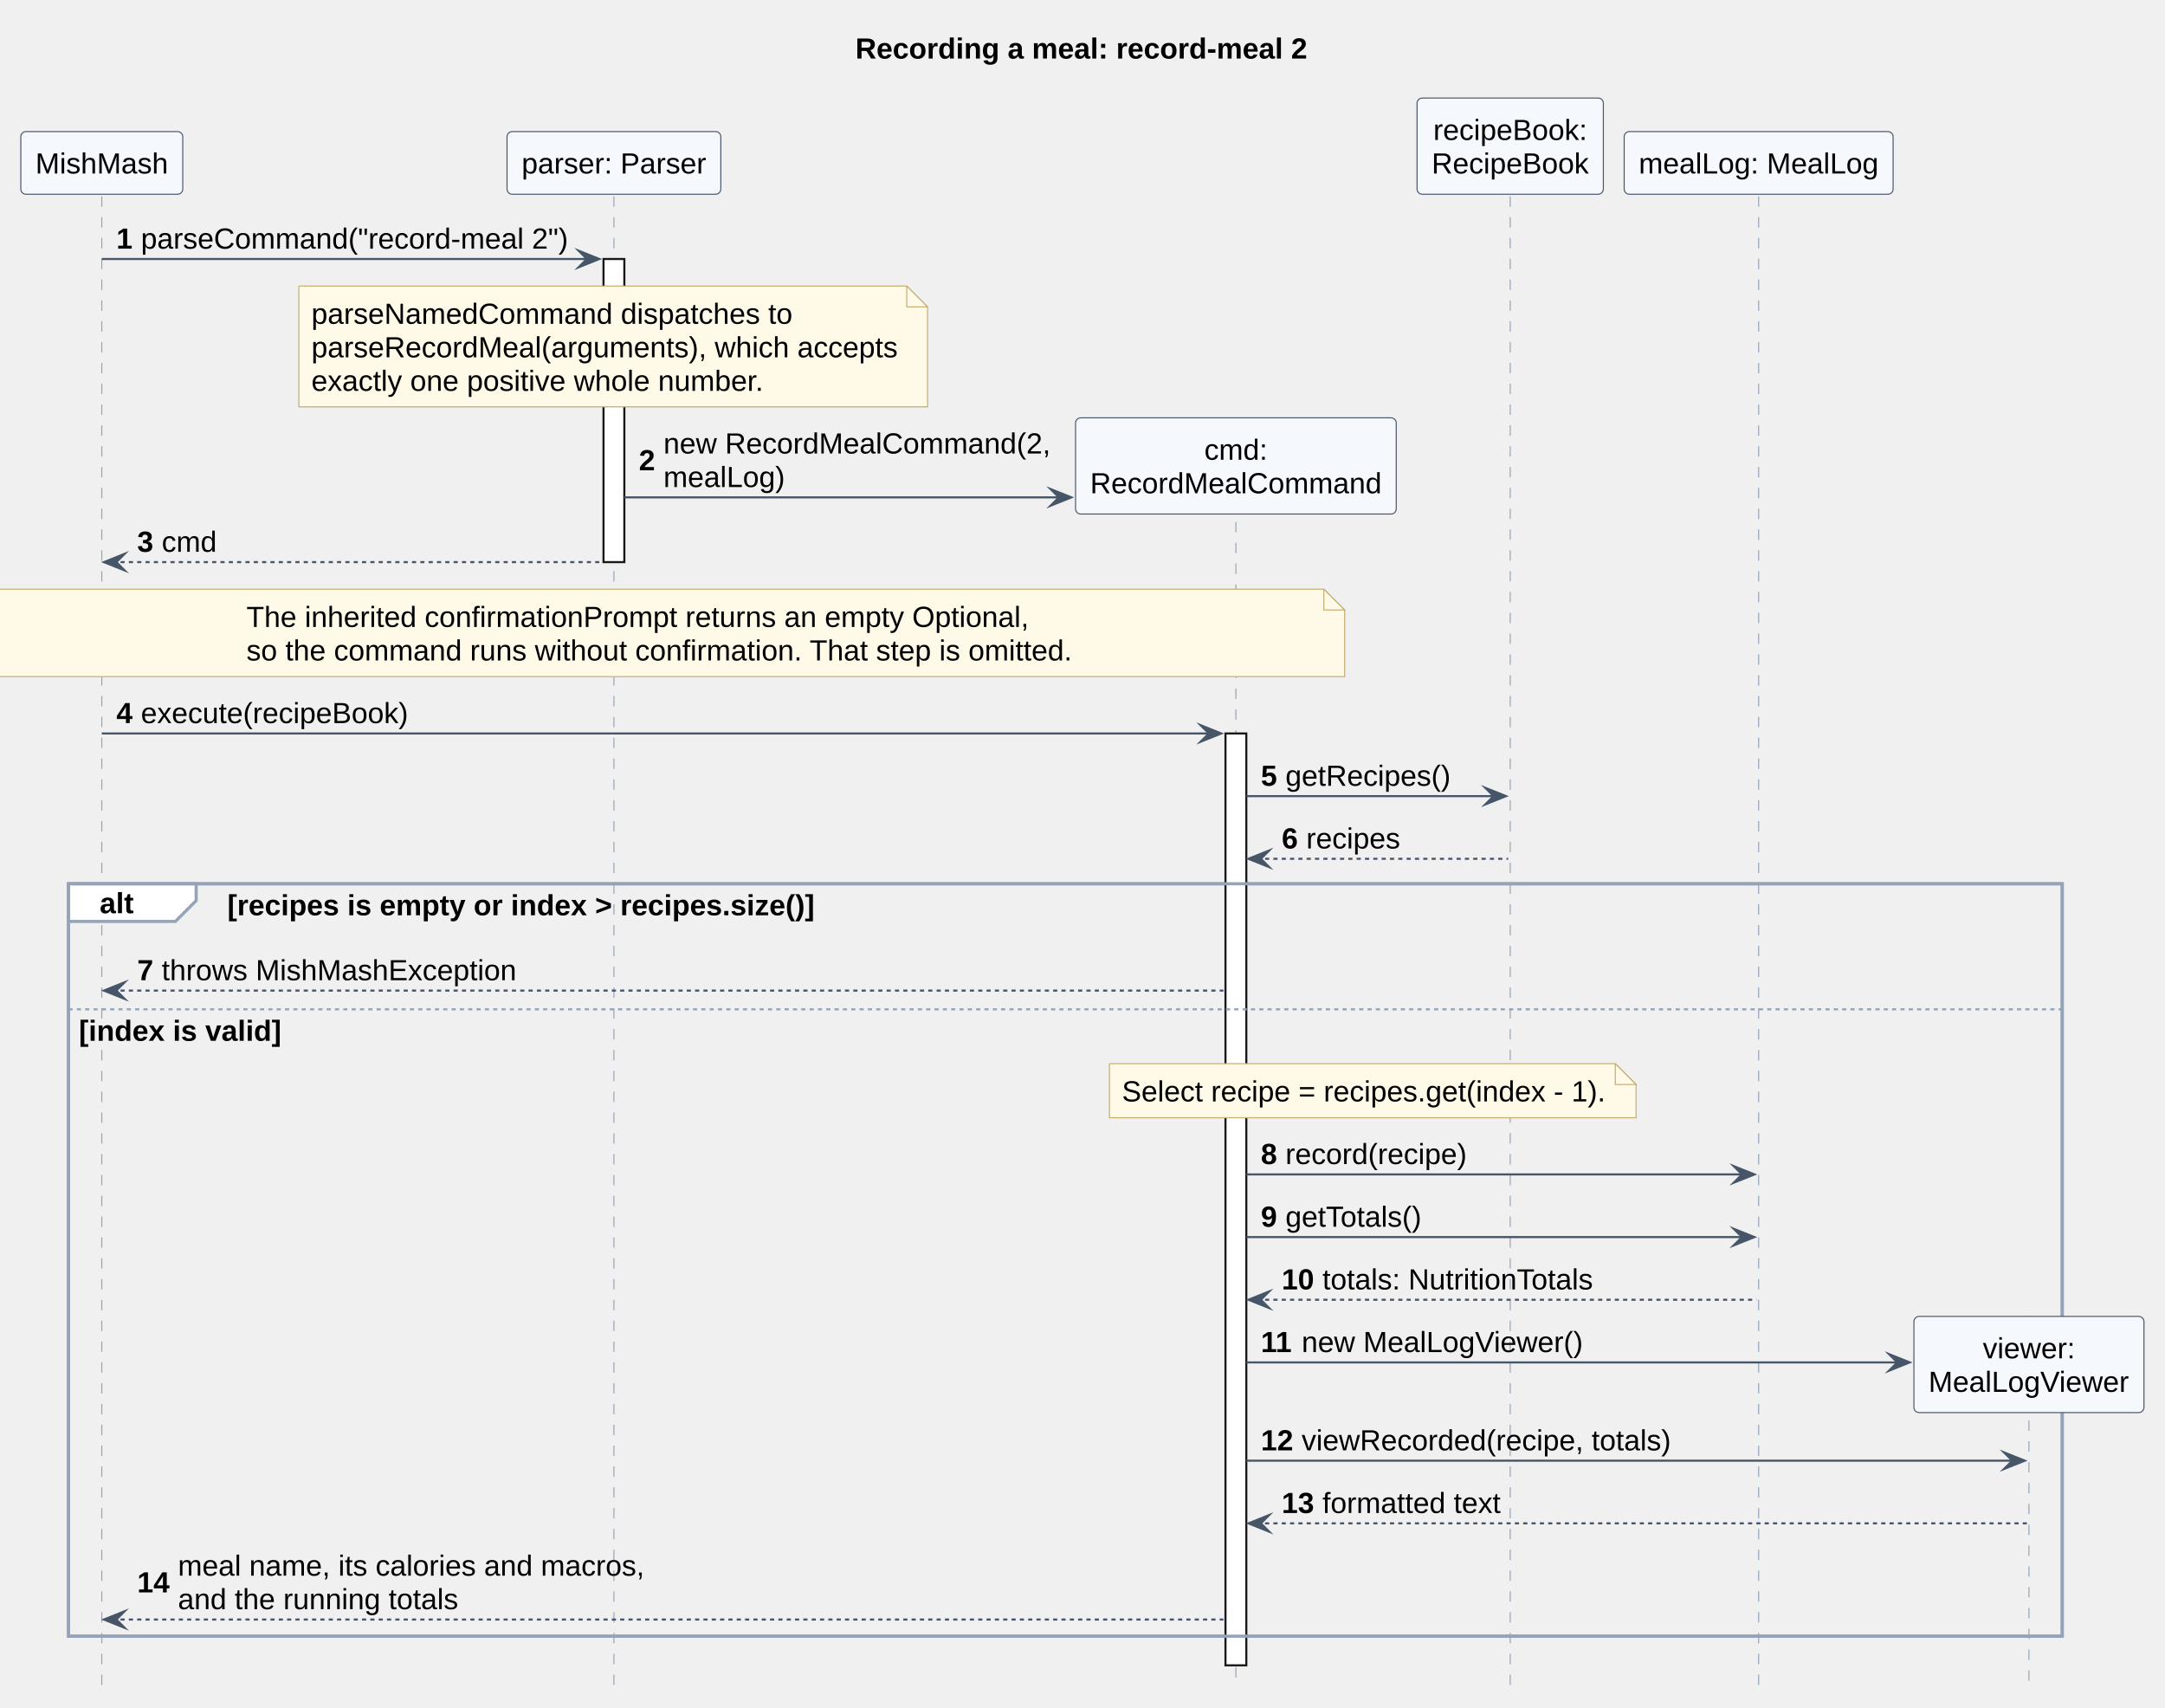
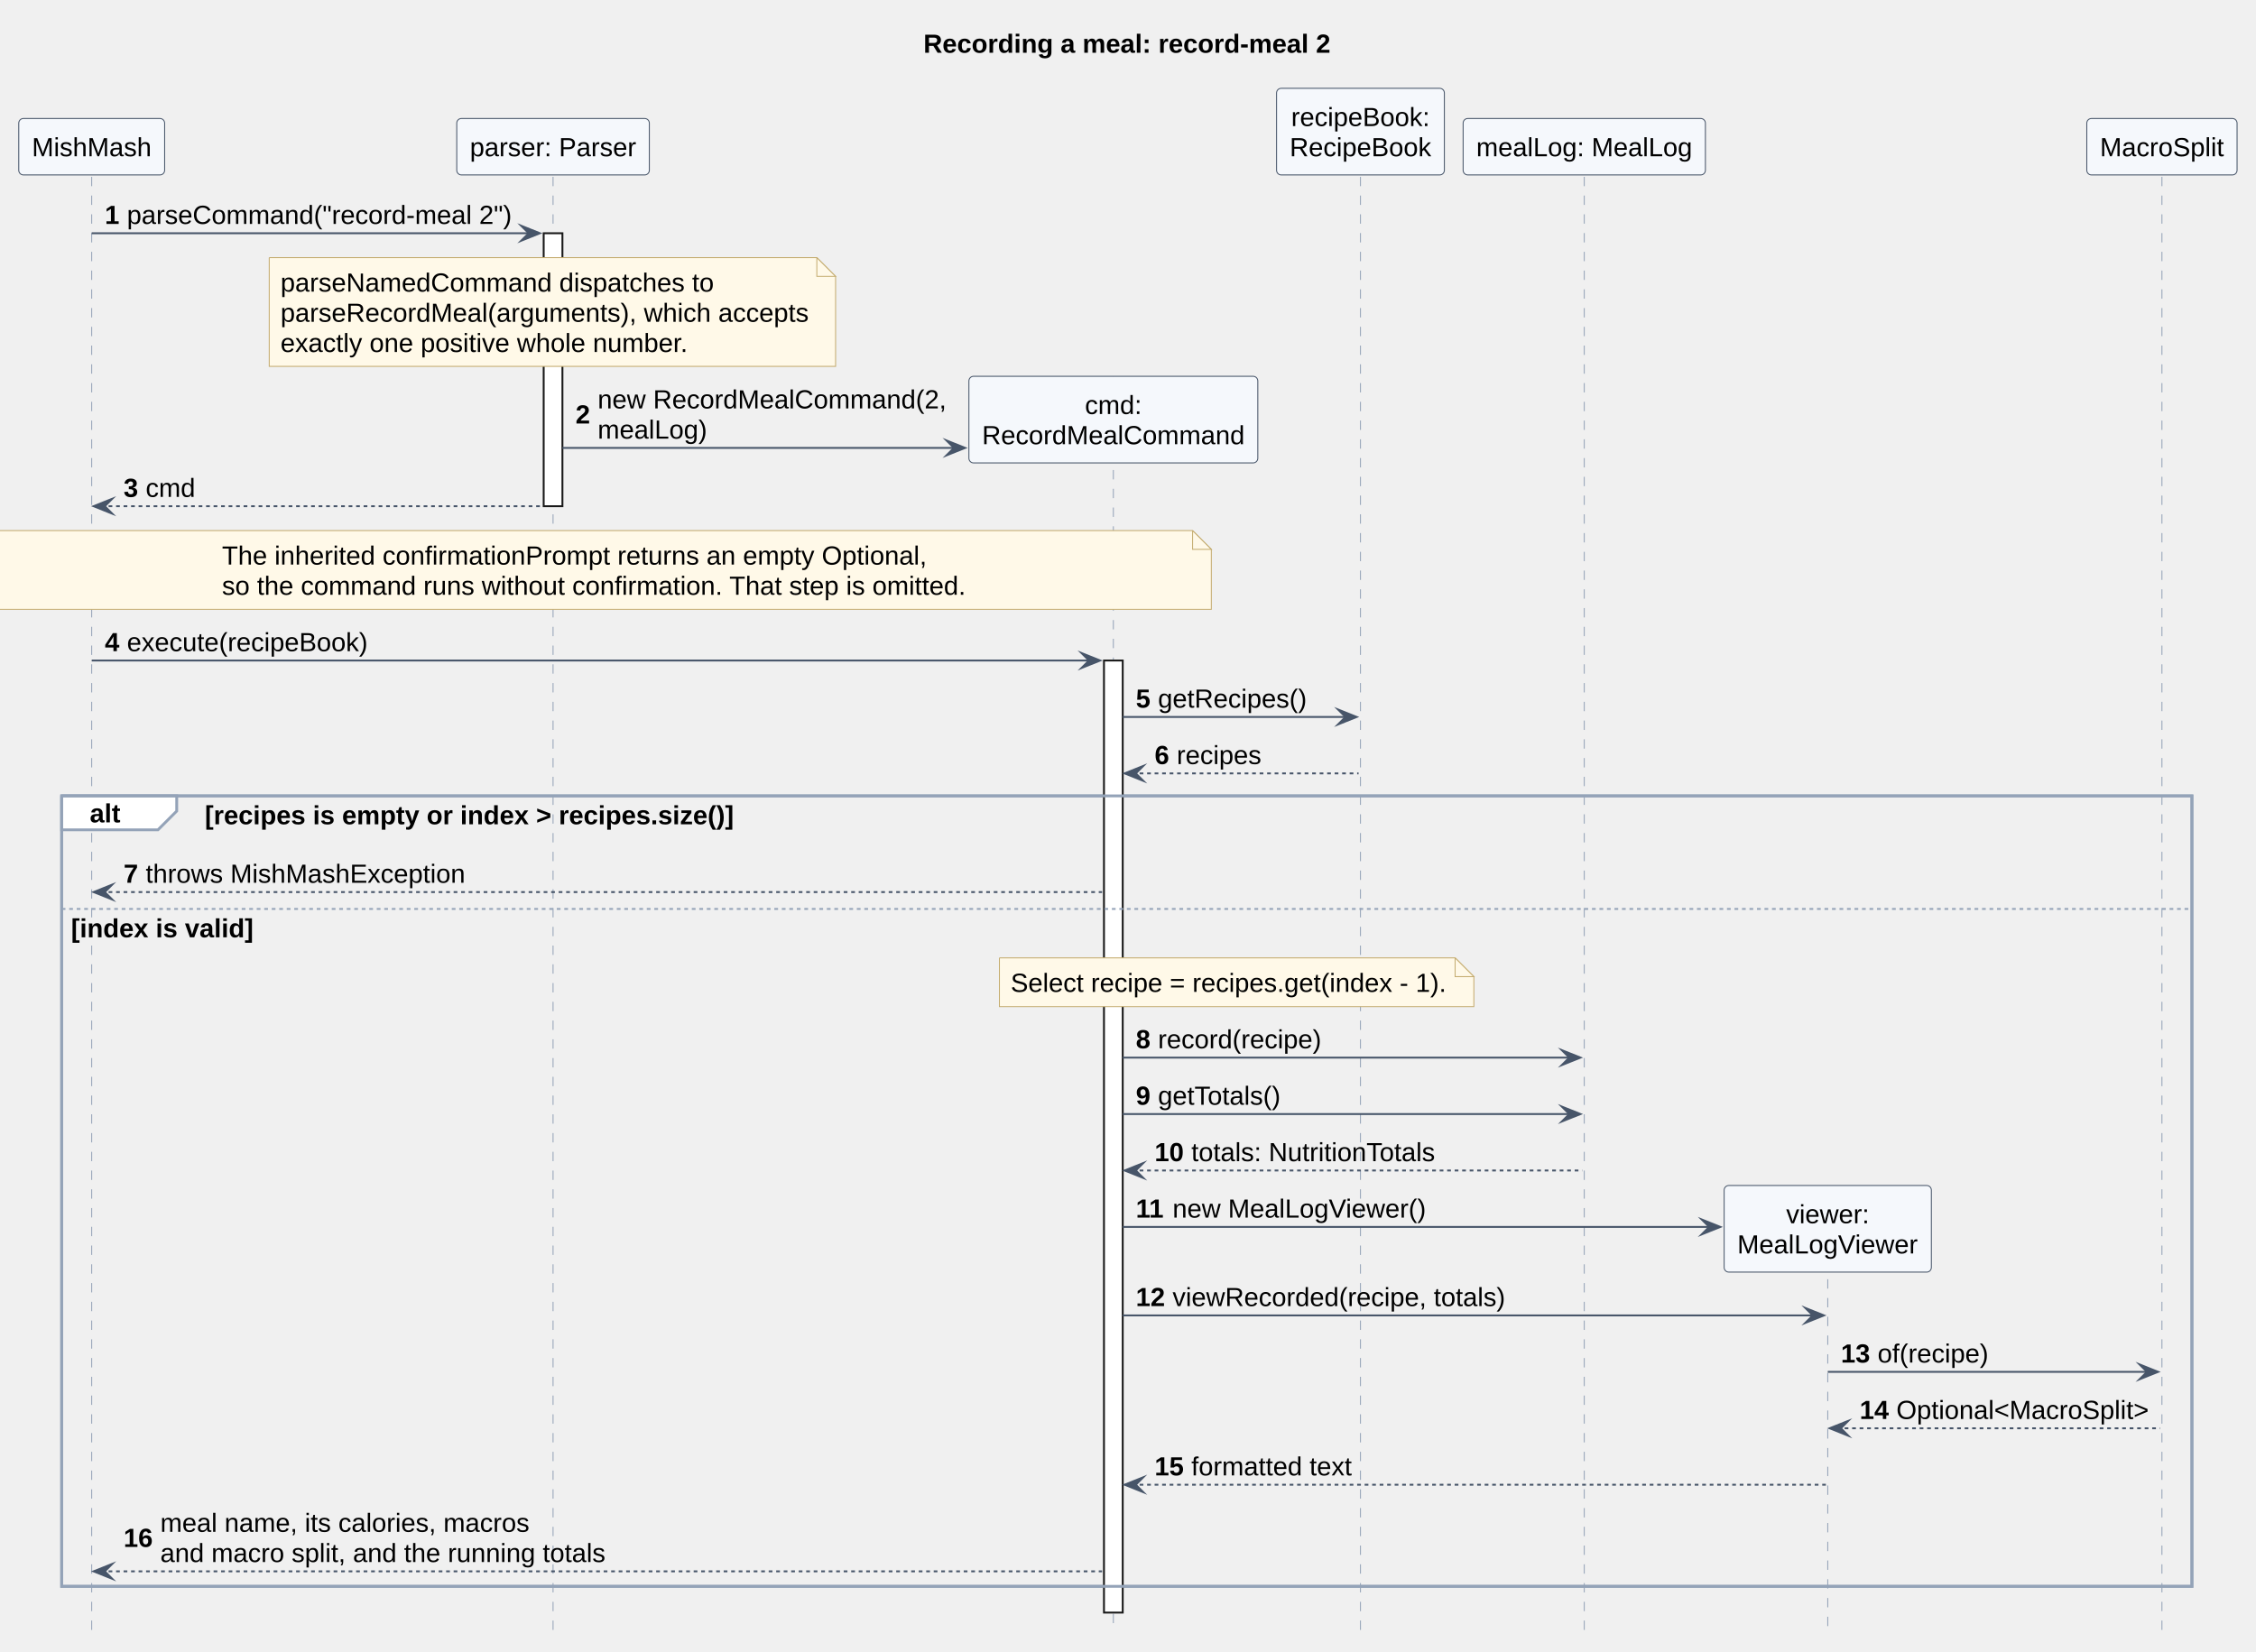
- <svg xmlns="http://www.w3.org/2000/svg" version="1.1" data-diagram-type="SEQUENCE" style="width:1040px;height:820px;background:#FFFFFF;" width="1040px" height="820px" viewBox="0 0 1040 820" zoomAndPan="magnify" preserveAspectRatio="none" contentStyleType="text/css">
+ <svg xmlns="http://www.w3.org/2000/svg" version="1.1" data-diagram-type="SEQUENCE" style="width:1203px;height:881px;background:#FFFFFF;" width="1203px" height="881px" viewBox="0 0 1203 881" zoomAndPan="magnify" preserveAspectRatio="none" contentStyleType="text/css">
  <defs />
  <g font-family="sans-serif" lengthAdjust="spacing">
    <g class="title" data-source-line="2">
-       <text x="410.906" y="28.132" fill="#000" font-size="14" textLength="217.075" font-weight="700" font-family="Arial">Recording a meal: record-meal 2</text>
+       <text x="492.415" y="28.132" fill="#000" font-size="14" textLength="217.075" font-weight="700" font-family="Arial">Recording a meal: record-meal 2</text>
    </g>
-     <rect x="32.896" y="424.479" width="957.743" height="361.381" fill="none" style="stroke:#94A3B8;stroke-width:1.5;" />
+     <rect x="32.896" y="424.479" width="1135.942" height="421.578" fill="none" style="stroke:#94A3B8;stroke-width:1.5;" />
    <g>
-       <rect x="45.396" y="94.296" width="8" height="715.564" fill="#000" fill-opacity="0" />
-       <line x1="48.896" y1="94.296" x2="48.896" y2="809.86" style="stroke:#94A3B8;stroke-width:0.5;stroke-dasharray:5,5;" />
+       <rect x="45.396" y="94.296" width="8" height="775.762" fill="#000" fill-opacity="0" />
+       <line x1="48.896" y1="94.296" x2="48.896" y2="870.058" style="stroke:#94A3B8;stroke-width:0.5;stroke-dasharray:5,5;" />
    </g>
    <g>
-       <rect x="291.411" y="94.296" width="8" height="715.564" fill="#000" fill-opacity="0" />
-       <line x1="294.911" y1="94.296" x2="294.911" y2="809.86" style="stroke:#94A3B8;stroke-width:0.5;stroke-dasharray:5,5;" />
+       <rect x="291.411" y="94.296" width="8" height="775.762" fill="#000" fill-opacity="0" />
+       <line x1="294.911" y1="94.296" x2="294.911" y2="870.058" style="stroke:#94A3B8;stroke-width:0.5;stroke-dasharray:5,5;" />
    </g>
    <g>
      <rect x="289.911" y="124.395" width="10" height="145.592" fill="#FFF" style="stroke:#181818;stroke-width:1;" />
    </g>
    <g>
-       <rect x="590.189" y="200.69" width="8" height="609.17" fill="#000" fill-opacity="0" />
-       <line x1="593.689" y1="200.69" x2="593.689" y2="809.86" style="stroke:#94A3B8;stroke-width:0.5;stroke-dasharray:5,5;" />
+       <rect x="590.189" y="200.69" width="8" height="669.367" fill="#000" fill-opacity="0" />
+       <line x1="593.689" y1="200.69" x2="593.689" y2="870.058" style="stroke:#94A3B8;stroke-width:0.5;stroke-dasharray:5,5;" />
    </g>
    <g>
-       <rect x="588.689" y="352.282" width="10" height="447.578" fill="#FFF" style="stroke:#181818;stroke-width:1;" />
+       <rect x="588.689" y="352.282" width="10" height="507.775" fill="#FFF" style="stroke:#181818;stroke-width:1;" />
    </g>
    <g>
-       <rect x="721.961" y="94.296" width="8" height="715.564" fill="#000" fill-opacity="0" />
-       <line x1="725.461" y1="94.296" x2="725.461" y2="809.86" style="stroke:#94A3B8;stroke-width:0.5;stroke-dasharray:5,5;" />
+       <rect x="721.961" y="94.296" width="8" height="775.762" fill="#000" fill-opacity="0" />
+       <line x1="725.461" y1="94.296" x2="725.461" y2="870.058" style="stroke:#94A3B8;stroke-width:0.5;stroke-dasharray:5,5;" />
    </g>
    <g>
-       <rect x="841.299" y="94.296" width="8" height="715.564" fill="#000" fill-opacity="0" />
-       <line x1="844.799" y1="94.296" x2="844.799" y2="809.86" style="stroke:#94A3B8;stroke-width:0.5;stroke-dasharray:5,5;" />
+       <rect x="841.299" y="94.296" width="8" height="775.762" fill="#000" fill-opacity="0" />
+       <line x1="844.799" y1="94.296" x2="844.799" y2="870.058" style="stroke:#94A3B8;stroke-width:0.5;stroke-dasharray:5,5;" />
    </g>
    <g>
-       <rect x="971.14" y="632.269" width="8" height="177.592" fill="#000" fill-opacity="0" />
-       <line x1="974.64" y1="632.269" x2="974.64" y2="809.86" style="stroke:#94A3B8;stroke-width:0.5;stroke-dasharray:5,5;" />
+       <rect x="971.14" y="632.269" width="8" height="237.789" fill="#000" fill-opacity="0" />
+       <line x1="974.64" y1="632.269" x2="974.64" y2="870.058" style="stroke:#94A3B8;stroke-width:0.5;stroke-dasharray:5,5;" />
+     </g>
+     <g>
+       <rect x="1149.339" y="94.296" width="8" height="775.762" fill="#000" fill-opacity="0" />
+       <line x1="1152.839" y1="94.296" x2="1152.839" y2="870.058" style="stroke:#94A3B8;stroke-width:0.5;stroke-dasharray:5,5;" />
    </g>
    <rect x="10" y="63.197" width="77.793" height="30.099" fill="#F5F8FC" style="stroke:#475569;stroke-width:0.5;" rx="2.5" ry="2.5" />
    <text x="17" y="83.329" fill="#000" font-size="14" textLength="63.793" font-family="Arial">MishMash</text>
    <rect x="243.563" y="63.197" width="102.696" height="30.099" fill="#F5F8FC" style="stroke:#475569;stroke-width:0.5;" rx="2.5" ry="2.5" />
    <text x="250.563" y="83.329" fill="#000" font-size="14" textLength="88.696" font-family="Arial">parser: Parser</text>
    <rect x="680.717" y="47.099" width="89.489" height="46.197" fill="#F5F8FC" style="stroke:#475569;stroke-width:0.5;" rx="2.5" ry="2.5" />
    <text x="688.496" y="67.23" fill="#000" font-size="14" textLength="73.931" font-family="Arial">recipeBook:</text>
    <text x="687.717" y="83.329" fill="#000" font-size="14" textLength="75.489" font-family="Arial">RecipeBook</text>
    <rect x="780.206" y="63.197" width="129.186" height="30.099" fill="#F5F8FC" style="stroke:#475569;stroke-width:0.5;" rx="2.5" ry="2.5" />
    <text x="787.206" y="83.329" fill="#000" font-size="14" textLength="115.186" font-family="Arial">mealLog: MealLog</text>
+     <rect x="1112.773" y="63.197" width="80.131" height="30.099" fill="#F5F8FC" style="stroke:#475569;stroke-width:0.5;" rx="2.5" ry="2.5" />
+     <text x="1119.773" y="83.329" fill="#000" font-size="14" textLength="66.131" font-family="Arial">MacroSplit</text>
    <polygon points="277.911,120.395,287.911,124.395,277.911,128.395,281.911,124.395" fill="#475569" style="stroke:#475569;stroke-width:1;stroke-linejoin:miter;stroke-miterlimit:10;" />
    <line x1="48.896" y1="124.395" x2="283.911" y2="124.395" style="stroke:#475569;stroke-width:1;" />
    <text x="55.896" y="119.428" fill="#000" font-size="14" font-weight="700" font-family="Arial">1</text>
    <text x="67.683" y="119.428" fill="#000" font-size="14" textLength="183.921" font-family="Arial">parseCommand("record-meal</text>
    <text x="251.604" y="119.428" fill="#000" font-size="14" font-family="Arial"> </text>
    <text x="255.493" y="119.428" fill="#000" font-size="14" textLength="17.418" font-family="Arial">2")</text>
    <path d="M143.574,137.395 L143.574,195.395 L445.574,195.395 L445.574,147.395 L435.574,137.395 L143.574,137.395" style="stroke:#C4AC70;stroke-width:0.5;" fill="#FFF9E8" />
    <path d="M435.574,137.395 L435.574,147.395 L445.574,147.395 L435.574,137.395" style="stroke:#C4AC70;stroke-width:0.5;" fill="#FFF9E8" />
    <text x="149.574" y="155.526" fill="#000" font-size="14" textLength="231.116" font-family="Arial">parseNamedCommand dispatches to</text>
    <text x="149.574" y="171.625" fill="#000" font-size="14" textLength="281.675" font-family="Arial">parseRecordMeal(arguments), which accepts</text>
    <text x="149.574" y="187.724" fill="#000" font-size="14" textLength="217.896" font-family="Arial">exactly one positive whole number.</text>
    <rect x="516.662" y="200.69" width="154.055" height="46.197" fill="#F5F8FC" style="stroke:#475569;stroke-width:0.5;" rx="2.5" ry="2.5" />
    <text x="578.521" y="220.822" fill="#000" font-size="14" textLength="30.338" font-family="Arial">cmd:</text>
    <text x="523.662" y="236.921" fill="#000" font-size="14" textLength="140.055" font-family="Arial">RecordMealCommand</text>
    <polygon points="504.662,234.888,514.662,238.888,504.662,242.888,508.662,238.888" fill="#475569" style="stroke:#475569;stroke-width:1;stroke-linejoin:miter;stroke-miterlimit:10;" />
    <line x1="299.911" y1="238.888" x2="510.662" y2="238.888" style="stroke:#475569;stroke-width:1;" />
    <text x="306.911" y="225.872" fill="#000" font-size="14" font-weight="700" font-family="Arial">2</text>
    <text x="318.697" y="217.822" fill="#000" font-size="14" textLength="25.683" font-family="Arial">new</text>
    <text x="344.38" y="217.822" fill="#000" font-size="14" font-family="Arial"> </text>
    <text x="348.27" y="217.822" fill="#000" font-size="14" textLength="156.393" font-family="Arial">RecordMealCommand(2,</text>
    <text x="318.697" y="233.921" fill="#000" font-size="14" textLength="58.365" font-family="Arial">mealLog)</text>
    <polygon points="59.896,265.986,49.896,269.986,59.896,273.986,55.896,269.986" fill="#475569" style="stroke:#475569;stroke-width:1;stroke-linejoin:miter;stroke-miterlimit:10;" />
    <line x1="53.896" y1="269.986" x2="288.911" y2="269.986" style="stroke:#475569;stroke-width:1;stroke-dasharray:2,2;" />
    <text x="65.896" y="265.02" fill="#000" font-size="14" font-weight="700" font-family="Arial">3</text>
    <text x="77.683" y="265.02" fill="#000" font-size="14" textLength="26.448" font-family="Arial">cmd</text>
    <path d="M-4.065,282.986 L-4.065,324.986 L645.935,324.986 L645.935,292.986 L635.935,282.986 L-4.065,282.986" style="stroke:#C4AC70;stroke-width:0.5;" fill="#FFF9E8" />
    <path d="M635.935,282.986 L635.935,292.986 L645.935,292.986 L635.935,282.986" style="stroke:#C4AC70;stroke-width:0.5;" fill="#FFF9E8" />
    <text x="118.37" y="301.118" fill="#000" font-size="14" textLength="375.847" font-family="Arial">The inherited confirmationPrompt returns an empty Optional,</text>
    <text x="118.37" y="317.217" fill="#000" font-size="14" textLength="396.847" font-family="Arial">so the command runs without confirmation. That step is omitted.</text>
    <polygon points="576.689,348.282,586.689,352.282,576.689,356.282,580.689,352.282" fill="#475569" style="stroke:#475569;stroke-width:1;stroke-linejoin:miter;stroke-miterlimit:10;" />
    <line x1="48.896" y1="352.282" x2="582.689" y2="352.282" style="stroke:#475569;stroke-width:1;" />
    <text x="55.896" y="347.315" fill="#000" font-size="14" font-weight="700" font-family="Arial">4</text>
    <text x="67.683" y="347.315" fill="#000" font-size="14" textLength="128.399" font-family="Arial">execute(recipeBook)</text>
    <polygon points="713.461,378.381,723.461,382.381,713.461,386.381,717.461,382.381" fill="#475569" style="stroke:#475569;stroke-width:1;stroke-linejoin:miter;stroke-miterlimit:10;" />
    <line x1="598.689" y1="382.381" x2="719.461" y2="382.381" style="stroke:#475569;stroke-width:1;" />
    <text x="605.689" y="377.414" fill="#000" font-size="14" font-weight="700" font-family="Arial">5</text>
    <text x="617.476" y="377.414" fill="#000" font-size="14" textLength="79.365" font-family="Arial">getRecipes()</text>
    <polygon points="609.689,408.479,599.689,412.479,609.689,416.479,605.689,412.479" fill="#475569" style="stroke:#475569;stroke-width:1;stroke-linejoin:miter;stroke-miterlimit:10;" />
    <line x1="603.689" y1="412.479" x2="724.461" y2="412.479" style="stroke:#475569;stroke-width:1;stroke-dasharray:2,2;" />
    <text x="615.689" y="407.513" fill="#000" font-size="14" font-weight="700" font-family="Arial">6</text>
    <text x="627.476" y="407.513" fill="#000" font-size="14" textLength="45.131" font-family="Arial">recipes</text>
    <path d="M32.896,424.479 L94.234,424.479 L94.234,432.578 L84.234,442.578 L32.896,442.578 L32.896,424.479" style="stroke:#94A3B8;stroke-width:1.5;" fill="#FFF" />
-     <rect x="32.896" y="424.479" width="957.743" height="361.381" fill="none" style="stroke:#94A3B8;stroke-width:1.5;" />
+     <rect x="32.896" y="424.479" width="1135.942" height="421.578" fill="none" style="stroke:#94A3B8;stroke-width:1.5;" />
    <text x="47.896" y="438.611" fill="#000" font-size="14" textLength="16.338" font-weight="700" font-family="Arial">alt</text>
    <text x="109.234" y="439.611" fill="#000" font-size="14" textLength="282.058" font-weight="700" font-family="Arial">[recipes is empty or index &gt; recipes.size()]</text>
    <polygon points="59.896,471.775,49.896,475.775,59.896,479.775,55.896,475.775" fill="#475569" style="stroke:#475569;stroke-width:1;stroke-linejoin:miter;stroke-miterlimit:10;" />
    <line x1="53.896" y1="475.775" x2="587.689" y2="475.775" style="stroke:#475569;stroke-width:1;stroke-dasharray:2,2;" />
    <text x="65.896" y="470.809" fill="#000" font-size="14" font-weight="700" font-family="Arial">7</text>
    <text x="77.683" y="470.809" fill="#000" font-size="14" textLength="41.234" font-family="Arial">throws</text>
    <text x="118.917" y="470.809" fill="#000" font-size="14" font-family="Arial"> </text>
    <text x="122.807" y="470.809" fill="#000" font-size="14" textLength="125.275" font-family="Arial">MishMashException</text>
-     <line x1="32.896" y1="484.775" x2="990.64" y2="484.775" style="stroke:#94A3B8;stroke-width:1;stroke-dasharray:2,2;" />
+     <line x1="32.896" y1="484.775" x2="1168.839" y2="484.775" style="stroke:#94A3B8;stroke-width:1;stroke-dasharray:2,2;" />
    <text x="37.896" y="499.907" fill="#000" font-size="14" textLength="97.248" font-weight="700" font-family="Arial">[index is valid]</text>
    <path d="M532.936,510.874 L532.936,536.874 L785.936,536.874 L785.936,520.874 L775.936,510.874 L532.936,510.874" style="stroke:#C4AC70;stroke-width:0.5;" fill="#FFF9E8" />
    <path d="M775.936,510.874 L775.936,520.874 L785.936,520.874 L775.936,510.874" style="stroke:#C4AC70;stroke-width:0.5;" fill="#FFF9E8" />
    <text x="538.936" y="529.006" fill="#000" font-size="14" textLength="232.278" font-family="Arial">Select recipe = recipes.get(index - 1).</text>
    <polygon points="832.799,560.071,842.799,564.071,832.799,568.071,836.799,564.071" fill="#475569" style="stroke:#475569;stroke-width:1;stroke-linejoin:miter;stroke-miterlimit:10;" />
    <line x1="598.689" y1="564.071" x2="838.799" y2="564.071" style="stroke:#475569;stroke-width:1;" />
    <text x="605.689" y="559.104" fill="#000" font-size="14" font-weight="700" font-family="Arial">8</text>
    <text x="617.476" y="559.104" fill="#000" font-size="14" textLength="87.138" font-family="Arial">record(recipe)</text>
    <polygon points="832.799,590.17,842.799,594.17,832.799,598.17,836.799,594.17" fill="#475569" style="stroke:#475569;stroke-width:1;stroke-linejoin:miter;stroke-miterlimit:10;" />
    <line x1="598.689" y1="594.17" x2="838.799" y2="594.17" style="stroke:#475569;stroke-width:1;" />
    <text x="605.689" y="589.203" fill="#000" font-size="14" font-weight="700" font-family="Arial">9</text>
    <text x="617.476" y="589.203" fill="#000" font-size="14" textLength="66.91" font-family="Arial">getTotals()</text>
    <polygon points="609.689,620.269,599.689,624.269,609.689,628.269,605.689,624.269" fill="#475569" style="stroke:#475569;stroke-width:1;stroke-linejoin:miter;stroke-miterlimit:10;" />
    <line x1="603.689" y1="624.269" x2="843.799" y2="624.269" style="stroke:#475569;stroke-width:1;stroke-dasharray:2,2;" />
    <text x="615.689" y="619.302" fill="#000" font-size="14" textLength="15.572" font-weight="700" font-family="Arial">10</text>
    <text x="635.262" y="619.302" fill="#000" font-size="14" textLength="37.352" font-family="Arial">totals:</text>
    <text x="672.613" y="619.302" fill="#000" font-size="14" font-family="Arial"> </text>
    <text x="676.503" y="619.302" fill="#000" font-size="14" textLength="90.255" font-family="Arial">NutritionTotals</text>
    <rect x="919.392" y="632.269" width="110.496" height="46.197" fill="#F5F8FC" style="stroke:#475569;stroke-width:0.5;" rx="2.5" ry="2.5" />
    <text x="952.467" y="652.4" fill="#000" font-size="14" textLength="44.345" font-family="Arial">viewer:</text>
    <text x="926.392" y="668.499" fill="#000" font-size="14" textLength="96.496" font-family="Arial">MealLogViewer</text>
    <polygon points="907.392,650.367,917.392,654.367,907.392,658.367,911.392,654.367" fill="#475569" style="stroke:#475569;stroke-width:1;stroke-linejoin:miter;stroke-miterlimit:10;" />
    <line x1="598.689" y1="654.367" x2="913.392" y2="654.367" style="stroke:#475569;stroke-width:1;" />
    <text x="605.689" y="649.4" fill="#000" font-size="14" textLength="15.572" font-weight="700" font-family="Arial">11</text>
    <text x="625.262" y="649.4" fill="#000" font-size="14" textLength="25.683" font-family="Arial">new</text>
    <text x="650.944" y="649.4" fill="#000" font-size="14" font-family="Arial"> </text>
    <text x="654.834" y="649.4" fill="#000" font-size="14" textLength="105.82" font-family="Arial">MealLogViewer()</text>
    <polygon points="962.64,697.564,972.64,701.564,962.64,705.564,966.64,701.564" fill="#475569" style="stroke:#475569;stroke-width:1;stroke-linejoin:miter;stroke-miterlimit:10;" />
    <line x1="598.689" y1="701.564" x2="968.64" y2="701.564" style="stroke:#475569;stroke-width:1;" />
    <text x="605.689" y="696.598" fill="#000" font-size="14" textLength="15.572" font-weight="700" font-family="Arial">12</text>
    <text x="625.262" y="696.598" fill="#000" font-size="14" textLength="135.393" font-family="Arial">viewRecorded(recipe,</text>
    <text x="760.654" y="696.598" fill="#000" font-size="14" font-family="Arial"> </text>
    <text x="764.544" y="696.598" fill="#000" font-size="14" textLength="38.124" font-family="Arial">totals)</text>
-     <polygon points="609.689,727.663,599.689,731.663,609.689,735.663,605.689,731.663" fill="#475569" style="stroke:#475569;stroke-width:1;stroke-linejoin:miter;stroke-miterlimit:10;" />
-     <line x1="603.689" y1="731.663" x2="973.64" y2="731.663" style="stroke:#475569;stroke-width:1;stroke-dasharray:2,2;" />
-     <text x="615.689" y="726.696" fill="#000" font-size="14" textLength="15.572" font-weight="700" font-family="Arial">13</text>
-     <text x="635.262" y="726.696" fill="#000" font-size="14" textLength="59.138" font-family="Arial">formatted</text>
-     <text x="694.399" y="726.696" fill="#000" font-size="14" font-family="Arial"> </text>
-     <text x="698.289" y="726.696" fill="#000" font-size="14" textLength="22.565" font-family="Arial">text</text>
-     <polygon points="59.896,773.86,49.896,777.86,59.896,781.86,55.896,777.86" fill="#475569" style="stroke:#475569;stroke-width:1;stroke-linejoin:miter;stroke-miterlimit:10;" />
-     <line x1="53.896" y1="777.86" x2="587.689" y2="777.86" style="stroke:#475569;stroke-width:1;stroke-dasharray:2,2;" />
-     <text x="65.896" y="764.844" fill="#000" font-size="14" textLength="15.572" font-weight="700" font-family="Arial">14</text>
-     <text x="85.469" y="756.795" fill="#000" font-size="14" textLength="30.345" font-family="Arial">meal</text>
-     <text x="115.813" y="756.795" fill="#000" font-size="14" font-family="Arial"> </text>
-     <text x="119.703" y="756.795" fill="#000" font-size="14" textLength="38.91" font-family="Arial">name,</text>
-     <text x="158.613" y="756.795" fill="#000" font-size="14" font-family="Arial"> </text>
-     <text x="162.503" y="756.795" fill="#000" font-size="14" textLength="14" font-family="Arial">its</text>
-     <text x="176.503" y="756.795" fill="#000" font-size="14" font-family="Arial"> </text>
-     <text x="180.393" y="756.795" fill="#000" font-size="14" textLength="48.241" font-family="Arial">calories</text>
-     <text x="228.634" y="756.795" fill="#000" font-size="14" font-family="Arial"> </text>
-     <text x="232.523" y="756.795" fill="#000" font-size="14" textLength="23.358" font-family="Arial">and</text>
-     <text x="255.882" y="756.795" fill="#000" font-size="14" font-family="Arial"> </text>
-     <text x="259.771" y="756.795" fill="#000" font-size="14" textLength="49.786" font-family="Arial">macros,</text>
-     <text x="85.469" y="772.894" fill="#000" font-size="14" textLength="23.358" font-family="Arial">and</text>
-     <text x="108.827" y="772.894" fill="#000" font-size="14" font-family="Arial"> </text>
-     <text x="112.717" y="772.894" fill="#000" font-size="14" textLength="19.462" font-family="Arial">the</text>
-     <text x="132.179" y="772.894" fill="#000" font-size="14" font-family="Arial"> </text>
-     <text x="136.068" y="772.894" fill="#000" font-size="14" textLength="46.703" font-family="Arial">running</text>
-     <text x="182.771" y="772.894" fill="#000" font-size="14" font-family="Arial"> </text>
-     <text x="186.661" y="772.894" fill="#000" font-size="14" textLength="33.462" font-family="Arial">totals</text>
+     <polygon points="1140.839,727.663,1150.839,731.663,1140.839,735.663,1144.839,731.663" fill="#475569" style="stroke:#475569;stroke-width:1;stroke-linejoin:miter;stroke-miterlimit:10;" />
+     <line x1="974.64" y1="731.663" x2="1146.839" y2="731.663" style="stroke:#475569;stroke-width:1;" />
+     <text x="981.64" y="726.696" fill="#000" font-size="14" textLength="15.572" font-weight="700" font-family="Arial">13</text>
+     <text x="1001.212" y="726.696" fill="#000" font-size="14" textLength="59.131" font-family="Arial">of(recipe)</text>
+     <polygon points="985.64,757.762,975.64,761.762,985.64,765.762,981.64,761.762" fill="#475569" style="stroke:#475569;stroke-width:1;stroke-linejoin:miter;stroke-miterlimit:10;" />
+     <line x1="979.64" y1="761.762" x2="1151.839" y2="761.762" style="stroke:#475569;stroke-width:1;stroke-dasharray:2,2;" />
+     <text x="991.64" y="756.795" fill="#000" font-size="14" textLength="15.572" font-weight="700" font-family="Arial">14</text>
+     <text x="1011.212" y="756.795" fill="#000" font-size="14" textLength="134.627" font-family="Arial">Optional&lt;MacroSplit&gt;</text>
+     <polygon points="609.689,787.86,599.689,791.86,609.689,795.86,605.689,791.86" fill="#475569" style="stroke:#475569;stroke-width:1;stroke-linejoin:miter;stroke-miterlimit:10;" />
+     <line x1="603.689" y1="791.86" x2="973.64" y2="791.86" style="stroke:#475569;stroke-width:1;stroke-dasharray:2,2;" />
+     <text x="615.689" y="786.894" fill="#000" font-size="14" textLength="15.572" font-weight="700" font-family="Arial">15</text>
+     <text x="635.262" y="786.894" fill="#000" font-size="14" textLength="59.138" font-family="Arial">formatted</text>
+     <text x="694.399" y="786.894" fill="#000" font-size="14" font-family="Arial"> </text>
+     <text x="698.289" y="786.894" fill="#000" font-size="14" textLength="22.565" font-family="Arial">text</text>
+     <polygon points="59.896,834.058,49.896,838.058,59.896,842.058,55.896,838.058" fill="#475569" style="stroke:#475569;stroke-width:1;stroke-linejoin:miter;stroke-miterlimit:10;" />
+     <line x1="53.896" y1="838.058" x2="587.689" y2="838.058" style="stroke:#475569;stroke-width:1;stroke-dasharray:2,2;" />
+     <text x="65.896" y="825.042" fill="#000" font-size="14" textLength="15.572" font-weight="700" font-family="Arial">16</text>
+     <text x="85.469" y="816.992" fill="#000" font-size="14" textLength="30.345" font-family="Arial">meal</text>
+     <text x="115.813" y="816.992" fill="#000" font-size="14" font-family="Arial"> </text>
+     <text x="119.703" y="816.992" fill="#000" font-size="14" textLength="38.91" font-family="Arial">name,</text>
+     <text x="158.613" y="816.992" fill="#000" font-size="14" font-family="Arial"> </text>
+     <text x="162.503" y="816.992" fill="#000" font-size="14" textLength="14" font-family="Arial">its</text>
+     <text x="176.503" y="816.992" fill="#000" font-size="14" font-family="Arial"> </text>
+     <text x="180.393" y="816.992" fill="#000" font-size="14" textLength="52.131" font-family="Arial">calories,</text>
+     <text x="232.523" y="816.992" fill="#000" font-size="14" font-family="Arial"> </text>
+     <text x="236.413" y="816.992" fill="#000" font-size="14" textLength="45.896" font-family="Arial">macros</text>
+     <text x="85.469" y="833.091" fill="#000" font-size="14" textLength="23.358" font-family="Arial">and</text>
+     <text x="108.827" y="833.091" fill="#000" font-size="14" font-family="Arial"> </text>
+     <text x="112.717" y="833.091" fill="#000" font-size="14" textLength="38.896" font-family="Arial">macro</text>
+     <text x="151.613" y="833.091" fill="#000" font-size="14" font-family="Arial"> </text>
+     <text x="155.503" y="833.091" fill="#000" font-size="14" textLength="28.786" font-family="Arial">split,</text>
+     <text x="184.289" y="833.091" fill="#000" font-size="14" font-family="Arial"> </text>
+     <text x="188.179" y="833.091" fill="#000" font-size="14" textLength="23.358" font-family="Arial">and</text>
+     <text x="211.537" y="833.091" fill="#000" font-size="14" font-family="Arial"> </text>
+     <text x="215.427" y="833.091" fill="#000" font-size="14" textLength="19.462" font-family="Arial">the</text>
+     <text x="234.889" y="833.091" fill="#000" font-size="14" font-family="Arial"> </text>
+     <text x="238.778" y="833.091" fill="#000" font-size="14" textLength="46.703" font-family="Arial">running</text>
+     <text x="285.481" y="833.091" fill="#000" font-size="14" font-family="Arial"> </text>
+     <text x="289.371" y="833.091" fill="#000" font-size="14" textLength="33.462" font-family="Arial">totals</text>
  </g>
</svg>
